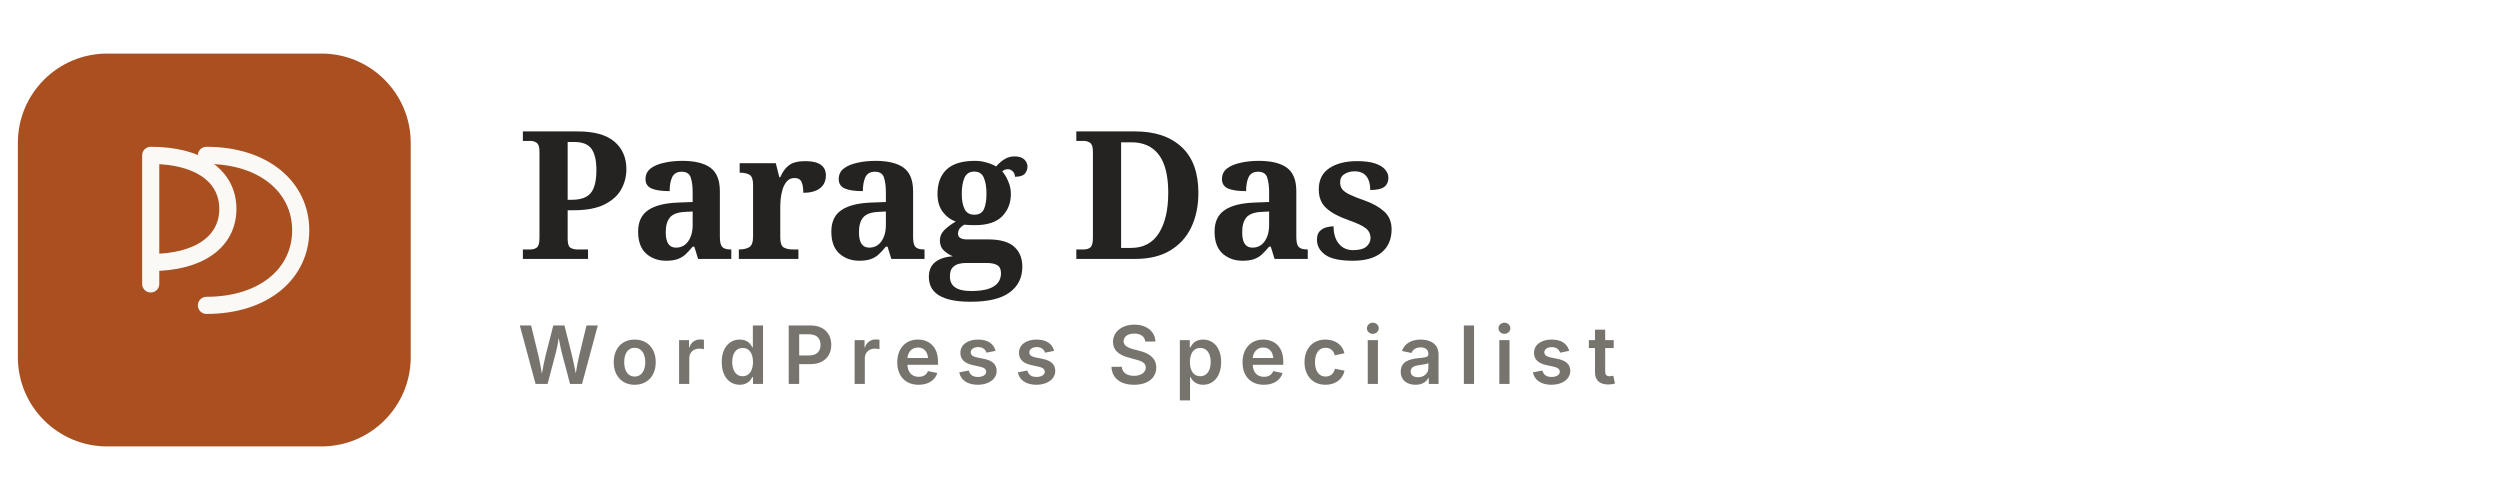
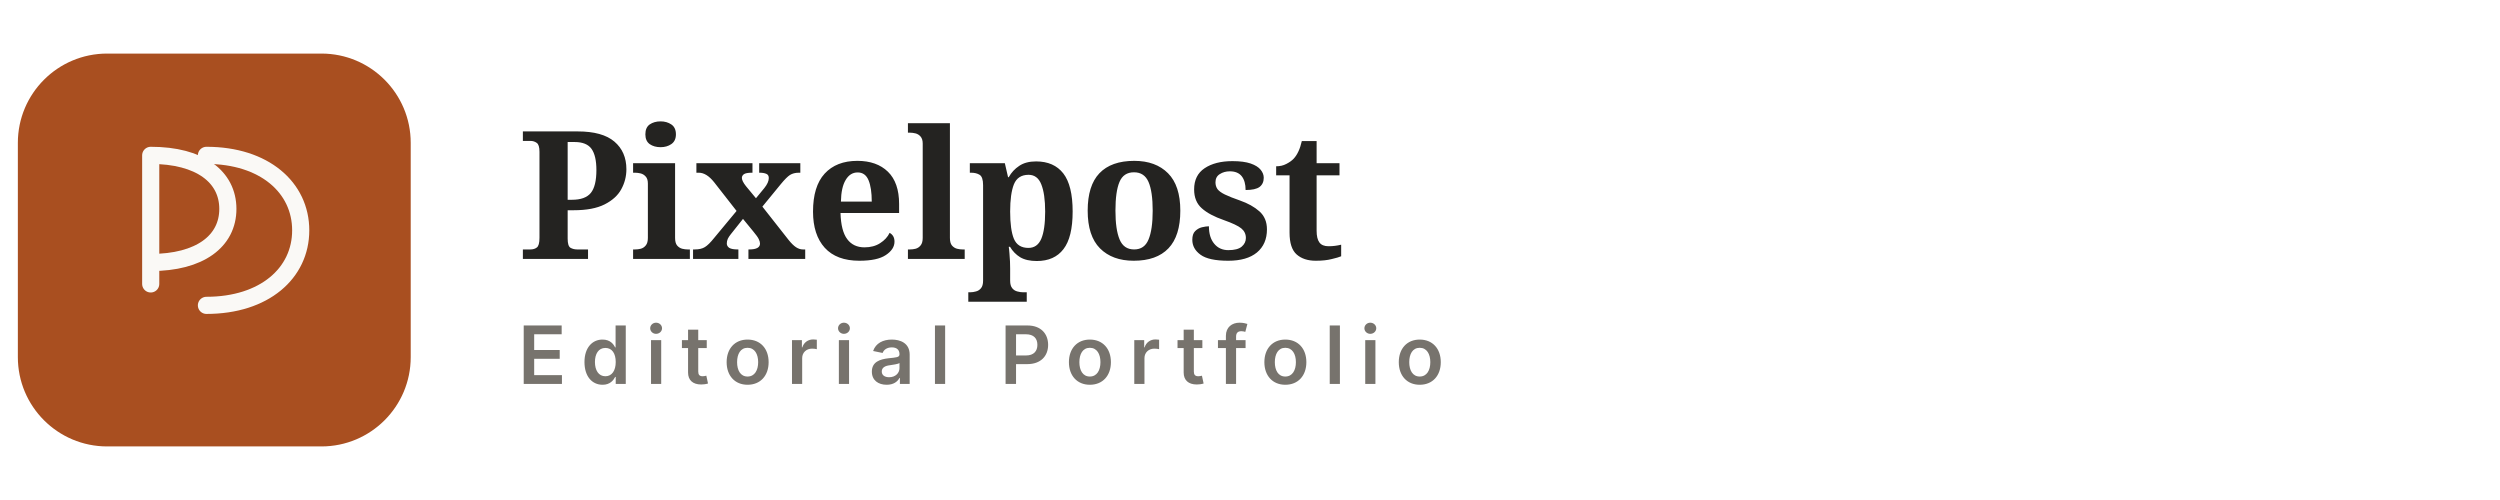
<svg xmlns="http://www.w3.org/2000/svg" viewBox="0 0 280 56" width="280" height="56">
  <rect x="2" y="6" width="44" height="44" rx="10" fill="#A94F20" />
  <g transform="translate(14, 15) scale(0.24)">
    <path d="M 12 10 L 12 70 M 12 10 C 35 10 48 20 48 35 C 48 50 35 60 12 60" fill="none" stroke="#FAF9F6" stroke-width="8" stroke-linecap="round" stroke-linejoin="round" />
    <path d="M 38 10 C 65 10 82 25 82 45 C 82 65 65 80 38 80" fill="none" stroke="#FAF9F6" stroke-width="8" stroke-linecap="round" stroke-linejoin="round" />
  </g>
-   <text x="58" y="29" fill="#242321" font-family="'Playfair Display', Georgia, serif" font-weight="700" font-size="20" letter-spacing="-0.01em">Parag Das</text>
-   <text x="58" y="43" fill="#77736D" font-family="-apple-system, BlinkMacSystemFont, 'Segoe UI', 'Inter', Roboto, sans-serif" font-weight="600" font-size="9" letter-spacing="0.18em">WordPress Specialist</text>
+   <text x="58" y="29" fill="#242321" font-family="'Playfair Display', Georgia, serif" font-weight="700" font-size="20" letter-spacing="-0.01em">Pixelpost</text>
+   <text x="58" y="43" fill="#77736D" font-family="-apple-system, BlinkMacSystemFont, 'Segoe UI', 'Inter', Roboto, sans-serif" font-weight="600" font-size="9" letter-spacing="0.18em">Editorial Portfolio</text>
</svg>
